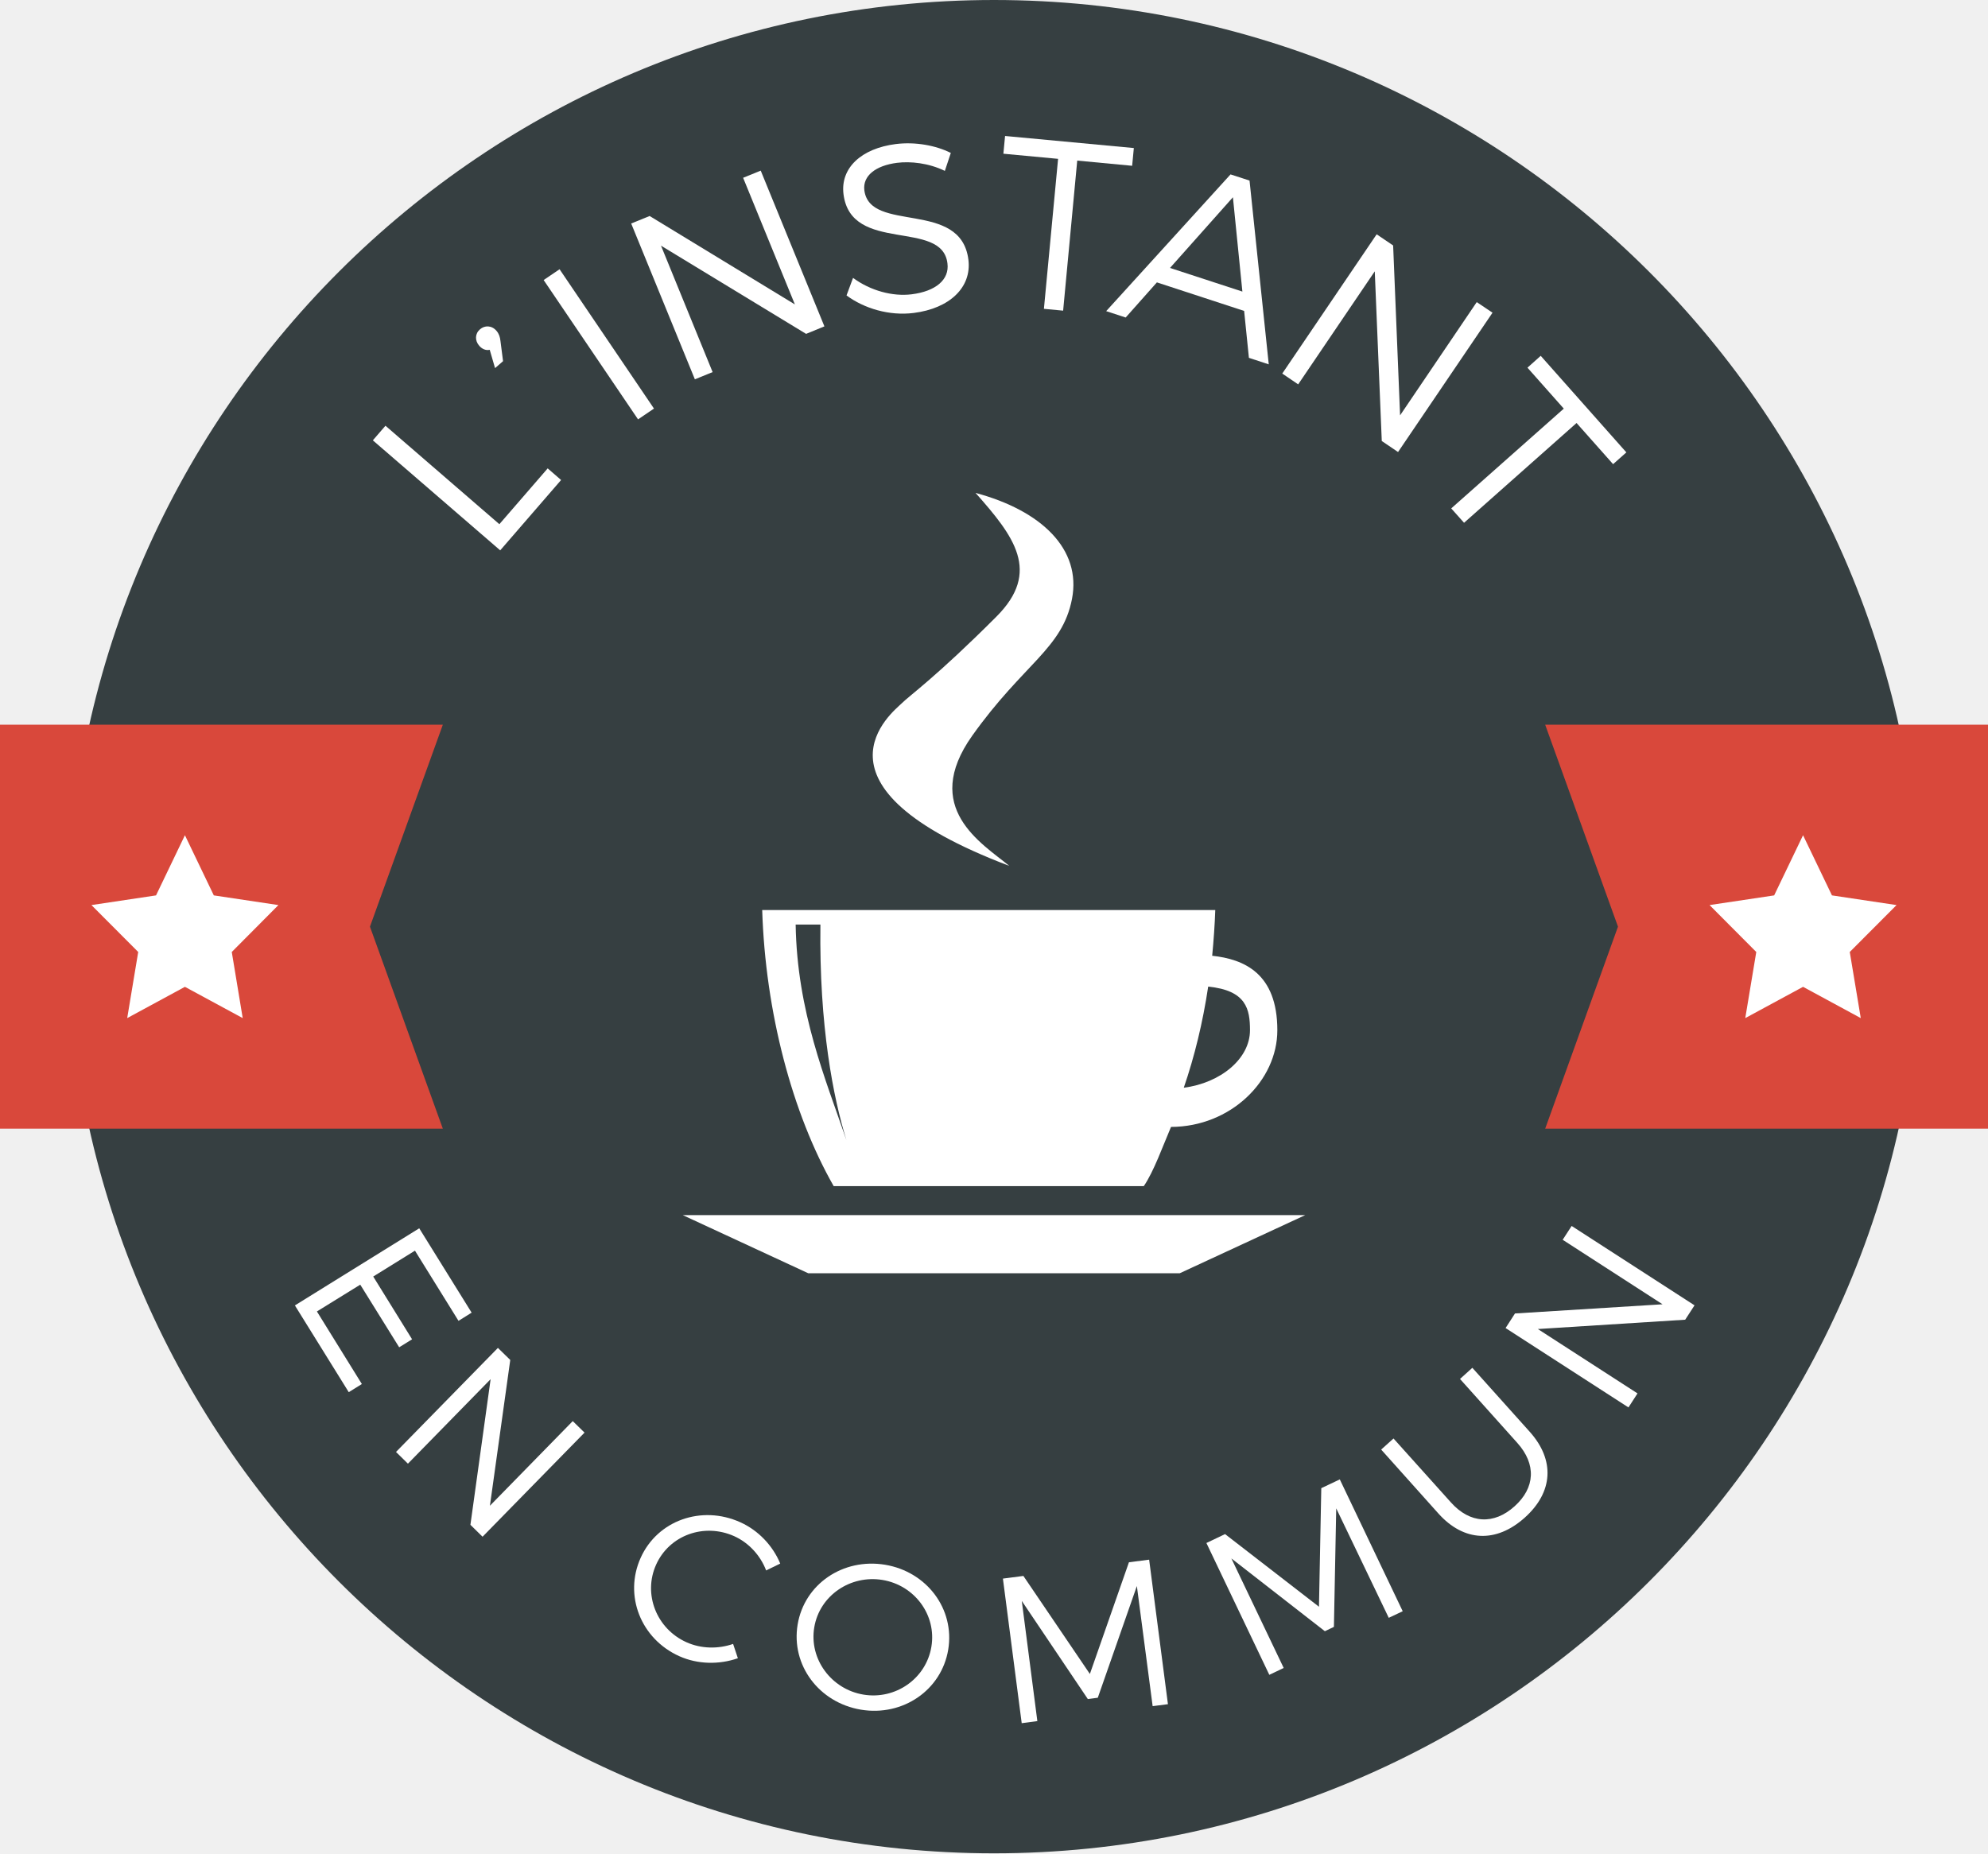
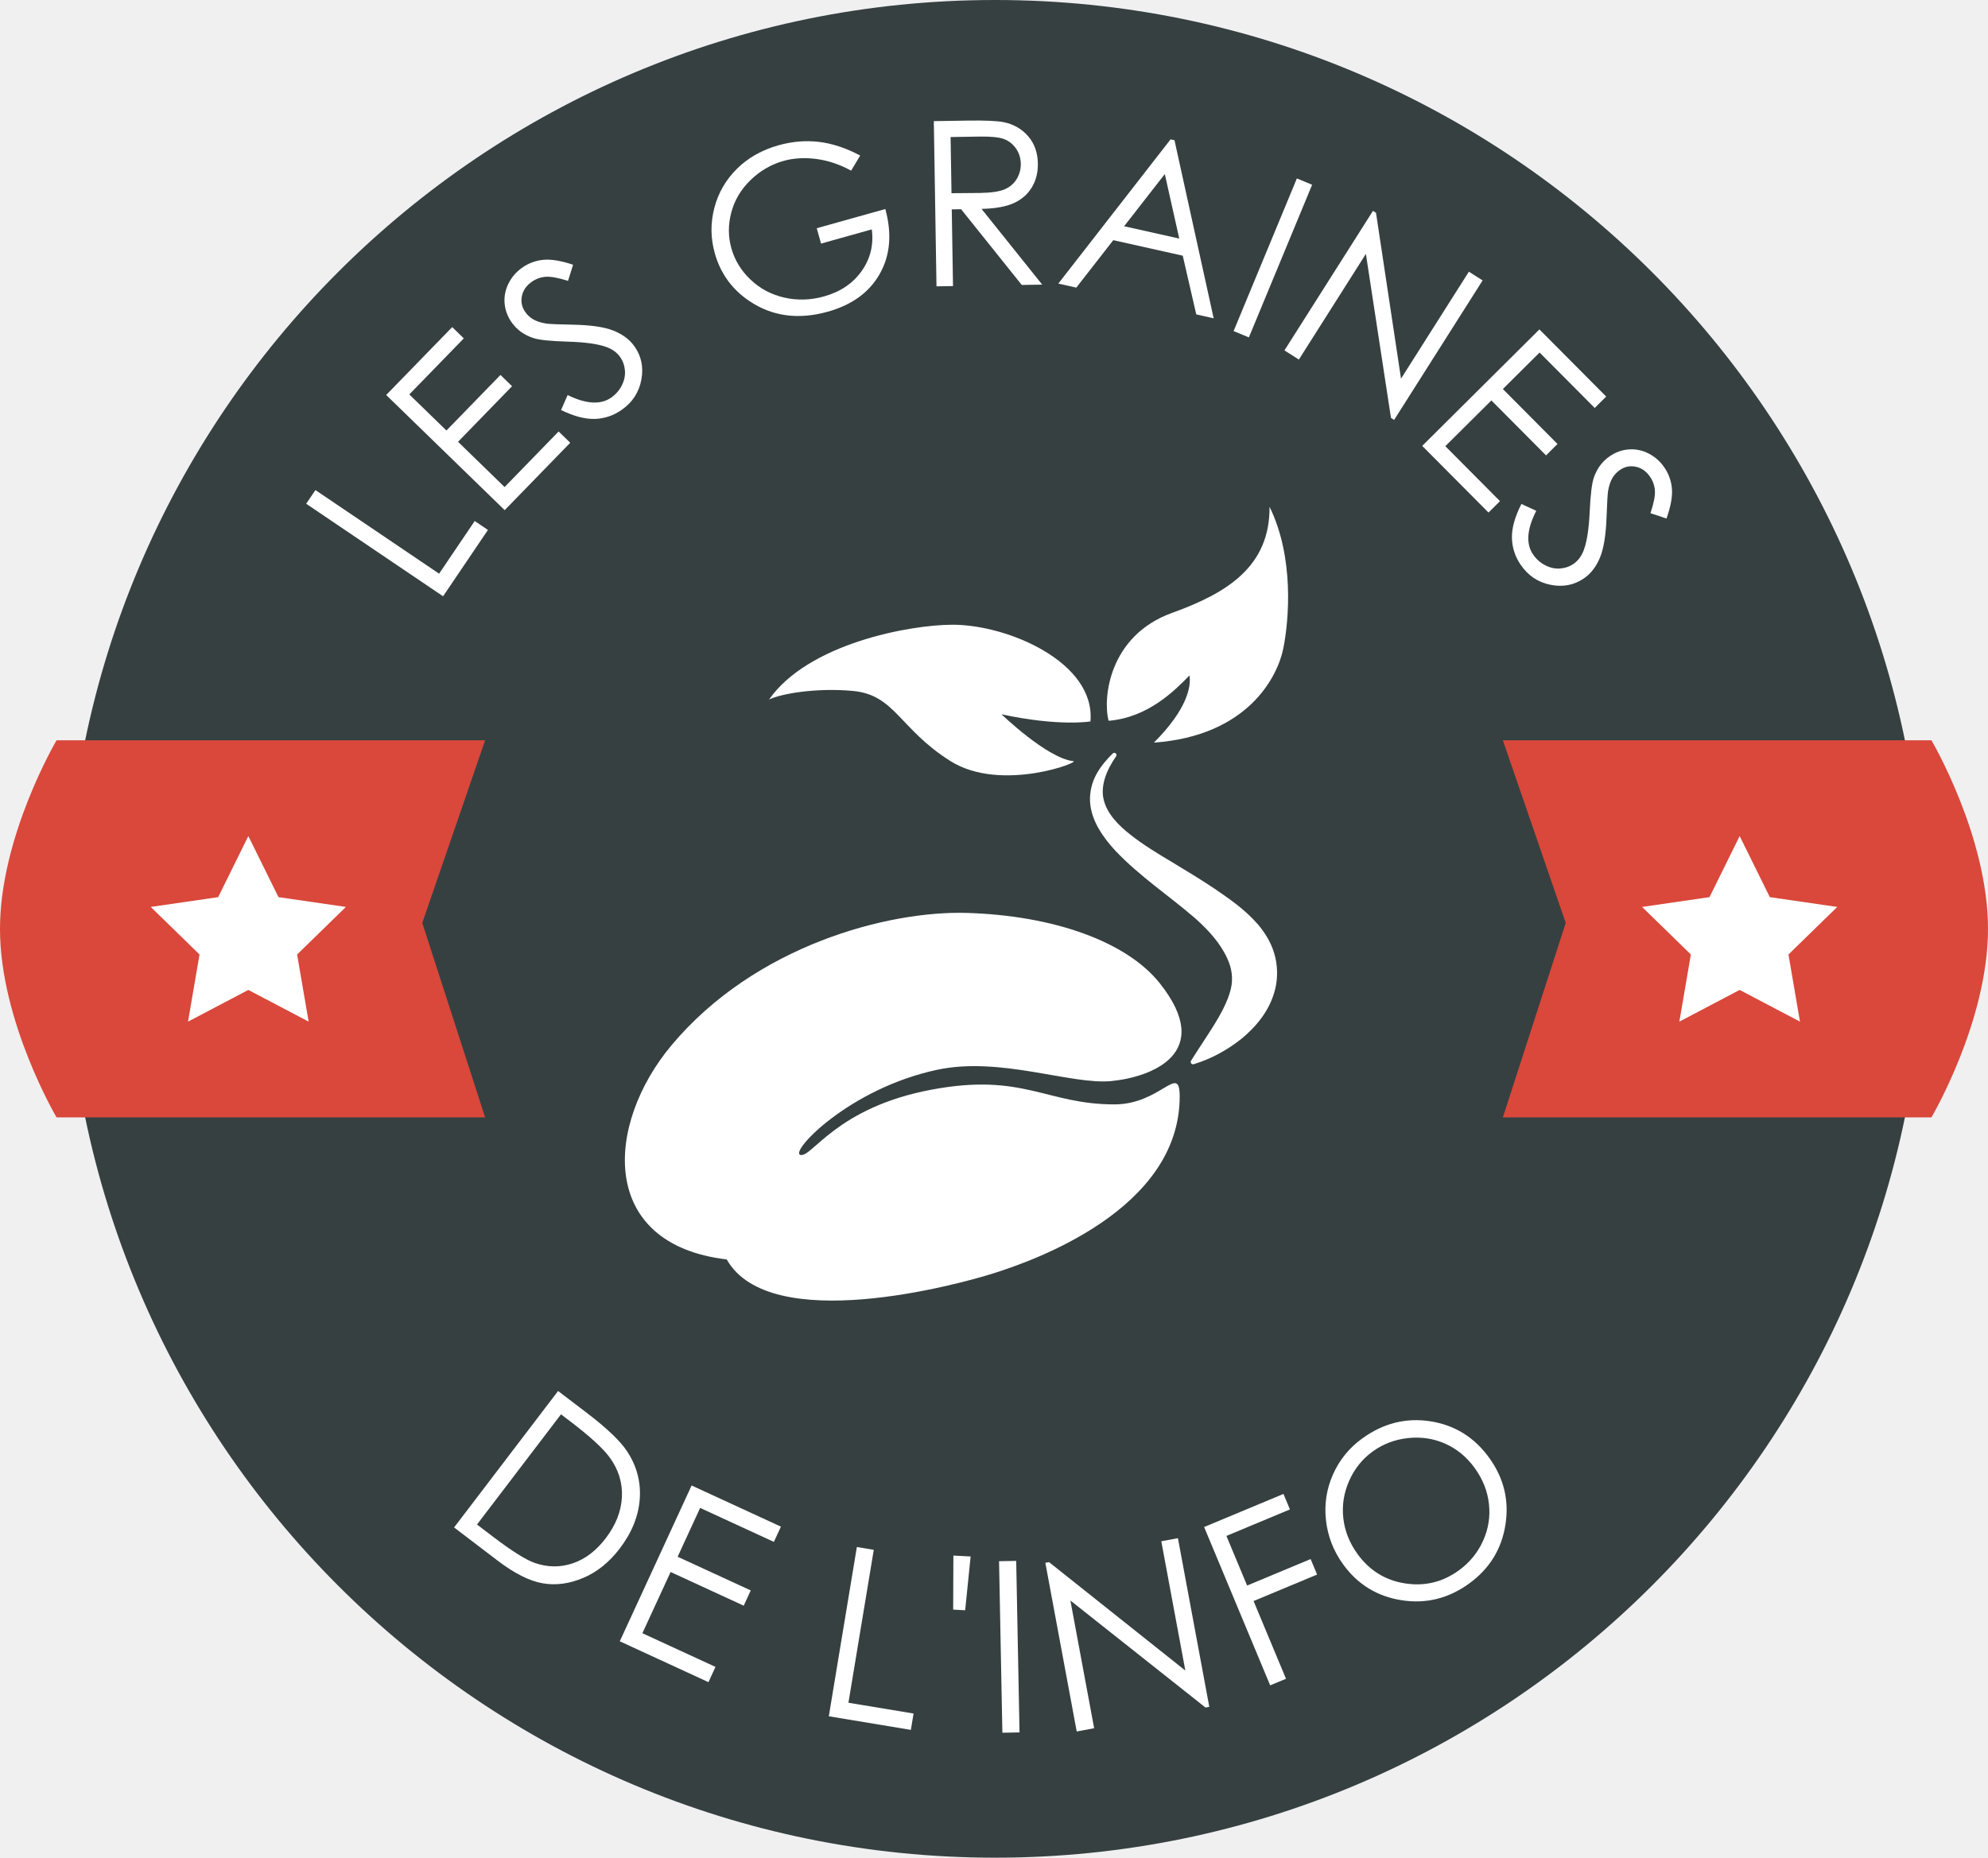
- <svg xmlns="http://www.w3.org/2000/svg" version="1.1" id="svg834" xml:space="preserve" width="37.794" height="35.241" viewBox="0 0 37.794 35.241">
-   <defs id="defs838">
-     <clipPath clipPathUnits="userSpaceOnUse" id="clipPath850">
-       <path d="M 0,28.346 H 28.346 V 0 H 0 Z" id="path848" />
-     </clipPath>
-     <clipPath clipPathUnits="userSpaceOnUse" id="clipPath958">
-       <path d="M 0,28.346 H 28.346 V 0 H 0 Z" id="path956" />
-     </clipPath>
-     <clipPath clipPathUnits="userSpaceOnUse" id="clipPath1066">
-       <path d="M 0,28.346 H 28.346 V 0 H 0 Z" id="path1064" />
-     </clipPath>
-     <clipPath clipPathUnits="userSpaceOnUse" id="clipPath1174">
-       <path d="M 0,28.346 H 28.346 V 0 H 0 Z" id="path1172" />
-     </clipPath>
-     <clipPath clipPathUnits="userSpaceOnUse" id="clipPath1282">
-       <path d="M 0,28.346 H 28.346 V 0 H 0 Z" id="path1280" />
-     </clipPath>
-     <clipPath clipPathUnits="userSpaceOnUse" id="clipPath1390">
-       <path d="M 0,28.346 H 28.346 V 0 H 0 Z" id="path1388" />
-     </clipPath>
-     <clipPath clipPathUnits="userSpaceOnUse" id="clipPath1498">
-       <path d="M 0,28.346 H 28.346 V 0 H 0 Z" id="path1496" />
-     </clipPath>
-     <clipPath clipPathUnits="userSpaceOnUse" id="clipPath1606">
-       <path d="M 0,28.346 H 28.346 V 0 H 0 Z" id="path1604" />
+ <svg xmlns="http://www.w3.org/2000/svg" version="1.1" id="svg2" xml:space="preserve" width="421.617" height="394.061" viewBox="0 0 421.617 394.061">
+   <defs id="defs6">
+     <clipPath clipPathUnits="userSpaceOnUse" id="clipPath18">
+       <path d="M 0,368.504 H 368.504 V 0 H 0 Z" id="path16" />
    </clipPath>
  </defs>
-   <g id="g842" transform="matrix(1.333333,0,0,-1.333333,2.582274,37.72782)">
-     <g id="g1600" transform="translate(-1.937206,0.9069674)">
-       <g id="g1602" clip-path="url(#clipPath1606)">
-         <g id="g1608" transform="translate(14.1729,27.3889)">
-           <path d="m 0,0 c -7.287,0 -13.215,-5.928 -13.215,-13.216 0,-7.286 5.928,-13.215 13.215,-13.215 7.287,0 13.216,5.929 13.216,13.215 C 13.216,-5.928 7.287,0 0,0" style="fill:#363f41;fill-opacity:1;fill-rule:nonzero;stroke:none" id="path1610" />
+   <g id="g10" transform="matrix(1.333333,0,0,-1.333333,-34.86107,442.7)">
+     <g id="g12">
+       <g id="g14" clip-path="url(#clipPath18)">
+         <g id="g20" transform="translate(332.1922,184.252)">
+           <path d="m 0,0 c 0,-81.613 -66.16,-147.773 -147.773,-147.773 -81.613,0 -147.773,66.16 -147.773,147.773 0,81.613 66.16,147.773 147.773,147.773 C -66.16,147.773 0,81.613 0,0" style="fill:#364041;fill-opacity:1;fill-rule:nonzero;stroke:none" id="path22" />
        </g>
-         <g id="g1612" transform="translate(22.0322,17.0535)">
-           <path d="M 0,0 H 6.314 V -2.223 -5.761 H 0 l 1.038,2.881 z" style="fill:#d9483b;fill-opacity:1;fill-rule:nonzero;stroke:none" id="path1614" />
+         <g id="g24" transform="translate(74.847,251.8829)">
+           <path d="m 0,0 1.471,2.176 19.673,-13.301 5.665,8.378 2.102,-1.421 -7.136,-10.555 z" style="fill:#ffffff;fill-opacity:1;fill-rule:nonzero;stroke:none" id="path26" />
        </g>
-         <g id="g1616" transform="translate(6.3145,17.0535)">
-           <path d="M 0,0 H -6.314 V -2.223 -5.761 H 0 l -1.039,2.881 z" style="fill:#d9483b;fill-opacity:1;fill-rule:nonzero;stroke:none" id="path1618" />
+         <g id="g28" transform="translate(87.574,269.1841)">
+           <path d="M 0,0 10.5,10.801 12.345,9.008 3.676,0.09 l 5.907,-5.742 8.594,8.841 1.845,-1.793 -8.594,-8.841 7.405,-7.2 8.595,8.841 1.845,-1.793 -10.425,-10.725 z" style="fill:#ffffff;fill-opacity:1;fill-rule:nonzero;stroke:none" id="path30" />
        </g>
-         <g id="g1620" transform="translate(25.709,15.4773)">
-           <path d="M 0,0 -0.412,-0.858 -1.333,-0.996 -0.667,-1.665 -0.824,-2.608 0,-2.162 0.823,-2.608 0.666,-1.665 1.333,-0.996 0.412,-0.858 Z" style="fill:#ffffff;fill-opacity:1;fill-rule:nonzero;stroke:none" id="path1622" />
+         <g id="g32" transform="translate(115.388,266.7906)">
+           <path d="M 0,0 1.046,2.385 C 4.004,0.934 6.323,0.805 8.004,1.998 8.723,2.507 9.279,3.154 9.673,3.938 10.066,4.721 10.229,5.511 10.159,6.309 10.09,7.107 9.831,7.822 9.383,8.453 8.873,9.172 8.13,9.704 7.155,10.049 c -1.346,0.477 -3.384,0.755 -6.113,0.834 -2.746,0.082 -4.551,0.27 -5.416,0.562 -1.474,0.473 -2.628,1.297 -3.462,2.472 -0.662,0.934 -1.042,1.942 -1.14,3.027 -0.097,1.084 0.103,2.135 0.601,3.153 0.497,1.018 1.222,1.864 2.174,2.54 1.011,0.717 2.133,1.137 3.368,1.26 1.234,0.124 2.817,-0.137 4.75,-0.781 L 1.108,20.549 c -1.564,0.496 -2.751,0.713 -3.561,0.65 -0.809,-0.063 -1.549,-0.333 -2.22,-0.808 -0.865,-0.614 -1.386,-1.378 -1.562,-2.292 -0.177,-0.914 0.007,-1.755 0.552,-2.522 0.33,-0.467 0.748,-0.849 1.253,-1.149 0.504,-0.299 1.197,-0.524 2.077,-0.673 0.475,-0.072 1.904,-0.132 4.289,-0.178 2.827,-0.054 4.965,-0.37 6.414,-0.949 1.447,-0.58 2.554,-1.409 3.319,-2.487 C 12.772,8.586 13.14,6.817 12.773,4.833 12.406,2.849 11.377,1.258 9.687,0.058 8.384,-0.866 6.957,-1.355 5.406,-1.412 3.854,-1.469 2.052,-0.998 0,0" style="fill:#ffffff;fill-opacity:1;fill-rule:nonzero;stroke:none" id="path34" />
        </g>
-         <g id="g1624" transform="translate(2.6372,15.4773)">
-           <path d="M 0,0 0.412,-0.858 1.333,-0.996 0.668,-1.665 0.824,-2.608 0,-2.162 l -0.823,-0.446 0.157,0.943 -0.667,0.669 0.921,0.138 z" style="fill:#ffffff;fill-opacity:1;fill-rule:nonzero;stroke:none" id="path1626" />
+         <g id="g36" transform="translate(162.9676,307.2818)">
+           <path d="m 0,0 -1.441,-2.408 c -1.8,0.992 -3.641,1.612 -5.522,1.858 -1.881,0.246 -3.619,0.145 -5.213,-0.302 -1.985,-0.556 -3.738,-1.573 -5.26,-3.051 -1.522,-1.478 -2.543,-3.19 -3.061,-5.135 -0.519,-1.945 -0.518,-3.847 0.003,-5.706 0.534,-1.904 1.551,-3.57 3.053,-4.999 1.501,-1.429 3.29,-2.381 5.365,-2.857 2.076,-0.476 4.186,-0.414 6.331,0.187 2.604,0.73 4.601,2.081 5.991,4.054 1.389,1.973 1.922,4.176 1.599,6.609 l -8.07,-2.261 -0.684,2.444 L 4,-8.511 c 1.072,-3.918 0.781,-7.349 -0.874,-10.293 -1.655,-2.945 -4.41,-4.957 -8.264,-6.037 -4.68,-1.311 -8.832,-0.756 -12.456,1.669 -2.787,1.866 -4.632,4.411 -5.535,7.634 -0.672,2.397 -0.695,4.797 -0.07,7.2 0.626,2.402 1.825,4.479 3.598,6.232 1.773,1.752 3.985,3 6.635,3.743 2.144,0.601 4.272,0.78 6.382,0.535 C -4.475,1.929 -2.28,1.204 0,0" style="fill:#ffffff;fill-opacity:1;fill-rule:nonzero;stroke:none" id="path38" />
        </g>
-         <g id="g1628" transform="translate(14.3911,15.0403)">
-           <path d="M 0,0 C -0.39,0.321 -1.261,0.825 -0.528,1.857 0.207,2.889 0.756,3.095 0.894,3.806 1.032,4.517 0.458,5.067 -0.481,5.319 0.068,4.7 0.458,4.196 -0.184,3.554 -1.044,2.693 -1.421,2.431 -1.536,2.316 -1.651,2.201 -3.026,1.146 0,0" style="fill:#ffffff;fill-opacity:1;fill-rule:nonzero;stroke:none" id="path1630" />
+         <g id="g40" transform="translate(177.3474,310.2222)">
+           <path d="m 0,0 0.145,-8.933 4.528,0.037 c 1.754,0.029 3.048,0.216 3.884,0.564 0.836,0.347 1.483,0.891 1.943,1.631 0.459,0.74 0.681,1.562 0.667,2.468 -0.015,0.881 -0.266,1.678 -0.755,2.392 -0.489,0.713 -1.124,1.217 -1.904,1.515 -0.781,0.297 -2.072,0.43 -3.873,0.401 z m -2.668,2.53 5.234,0.085 c 2.919,0.048 4.898,-0.04 5.938,-0.261 1.566,-0.333 2.847,-1.078 3.843,-2.237 0.996,-1.159 1.507,-2.597 1.535,-4.315 0.024,-1.431 -0.293,-2.695 -0.948,-3.791 -0.655,-1.096 -1.603,-1.931 -2.845,-2.506 -1.242,-0.575 -2.964,-0.887 -5.168,-0.934 l 9.65,-12.05 -3.25,-0.052 -9.65,12.049 -1.484,-0.024 0.197,-12.203 -2.626,-0.042 z" style="fill:#ffffff;fill-opacity:1;fill-rule:nonzero;stroke:none" id="path42" />
        </g>
-         <g id="g1632" transform="translate(11.6982,14.2034)">
-           <path d="M 0,0 C -0.019,-1.451 0.185,-2.477 0.371,-3.075 0.074,-2.206 -0.333,-1.244 -0.353,0 Z m 5.529,-0.885 c 0.546,-0.054 0.596,-0.324 0.596,-0.622 0,-0.405 -0.417,-0.752 -0.944,-0.82 0.153,0.445 0.271,0.929 0.348,1.442 M 4.611,-3.73 c 0.142,0.207 0.272,0.573 0.388,0.844 0.85,0.002 1.516,0.658 1.516,1.379 0,0.812 -0.475,1.013 -0.929,1.062 C 5.607,-0.228 5.623,0 5.63,0.207 h -6.46 c 0.045,-1.451 0.428,-2.901 1.019,-3.937 z" style="fill:#ffffff;fill-opacity:1;fill-rule:nonzero;stroke:none" id="path1634" />
+         <g id="g44" transform="translate(211.4207,304.3331)">
+           <path d="m 0,0 -6.471,-8.303 8.771,-1.96 z m 1.541,5.378 6.231,-28.326 -2.768,0.619 -2.15,9.342 -11.05,2.469 -5.882,-7.547 -2.86,0.639 17.852,22.944 z" style="fill:#ffffff;fill-opacity:1;fill-rule:nonzero;stroke:none" id="path46" />
        </g>
-         <g id="g1636" transform="translate(9.7363,10.0593)">
-           <path d="M 0,0 1.789,-0.829 H 7.085 L 8.874,0 Z" style="fill:#ffffff;fill-opacity:1;fill-rule:nonzero;stroke:none" id="path1638" />
+         <g id="g48" transform="translate(232.4275,303.6363)">
+           <path d="m 0,0 2.427,-1.006 -10.063,-24.283 -2.427,1.006 z" style="fill:#ffffff;fill-opacity:1;fill-rule:nonzero;stroke:none" id="path50" />
        </g>
-         <g id="g1640" transform="translate(5.4966,21.3172)">
-           <path d="M 0,0 1.624,-1.404 2.313,-0.608 2.504,-0.774 1.636,-1.777 -0.18,-0.208 Z" style="fill:#ffffff;fill-opacity:1;fill-rule:nonzero;stroke:none" id="path1642" />
+         <g id="g52" transform="translate(230.451,276.2794)">
+           <path d="m 0,0 14.079,22.197 0.483,-0.306 3.981,-26.385 10.792,17.015 2.187,-1.388 -14.078,-22.196 -0.498,0.315 -3.992,26.102 -10.66,-16.809 z" style="fill:#ffffff;fill-opacity:1;fill-rule:nonzero;stroke:none" id="path54" />
        </g>
-         <g id="g1644" transform="translate(7.0801,22.6702)">
-           <path d="m 0,0 c 0.036,-0.042 0.05,-0.089 0.056,-0.143 l 0.037,-0.289 -0.114,-0.099 -0.076,0.261 c -0.057,-0.013 -0.111,0.013 -0.149,0.057 -0.066,0.075 -0.061,0.174 0.01,0.235 C -0.169,0.081 -0.069,0.081 0,0" style="fill:#ffffff;fill-opacity:1;fill-rule:nonzero;stroke:none" id="path1646" />
+         <g id="g56" transform="translate(271.0066,279.6187)">
+           <path d="m 0,0 10.62,-10.683 -1.825,-1.815 -8.768,8.821 -5.842,-5.807 8.692,-8.745 -1.824,-1.814 -8.693,8.745 -7.325,-7.282 8.693,-8.744 -1.826,-1.814 -10.544,10.607 z" style="fill:#ffffff;fill-opacity:1;fill-rule:nonzero;stroke:none" id="path58" />
        </g>
-         <g id="g1648" transform="translate(7.979,23.5491)">
-           <path d="M 0,0 1.346,-1.987 1.119,-2.141 -0.227,-0.154 Z" style="fill:#ffffff;fill-opacity:1;fill-rule:nonzero;stroke:none" id="path1650" />
+         <g id="g60" transform="translate(268.1404,251.8457)">
+           <path d="m 0,0 2.367,-1.087 c -1.502,-2.932 -1.671,-5.248 -0.508,-6.95 0.498,-0.728 1.135,-1.295 1.912,-1.702 0.776,-0.407 1.563,-0.583 2.363,-0.528 0.798,0.057 1.517,0.303 2.157,0.74 0.728,0.497 1.272,1.231 1.634,2.2 0.5,1.337 0.813,3.37 0.939,6.097 0.129,2.744 0.348,4.546 0.656,5.405 0.498,1.467 1.341,2.607 2.531,3.42 0.944,0.646 1.959,1.008 3.046,1.087 1.086,0.079 2.132,-0.14 3.142,-0.654 1.009,-0.515 1.843,-1.255 2.502,-2.218 0.699,-1.023 1.1,-2.153 1.202,-3.389 0.102,-1.236 -0.186,-2.815 -0.864,-4.736 l -2.552,0.852 c 0.523,1.556 0.76,2.739 0.711,3.55 C 21.189,2.897 20.933,3.642 20.469,4.32 19.87,5.196 19.115,5.73 18.204,5.922 17.294,6.115 16.449,5.945 15.673,5.414 15.201,5.091 14.811,4.68 14.503,4.181 14.194,3.682 13.958,2.993 13.794,2.116 13.713,1.642 13.629,0.214 13.542,-2.169 c -0.103,-2.827 -0.456,-4.959 -1.06,-6.397 -0.604,-1.438 -1.452,-2.53 -2.544,-3.276 -1.573,-1.076 -3.348,-1.413 -5.326,-1.012 -1.977,0.401 -3.55,1.457 -4.72,3.168 -0.902,1.318 -1.367,2.753 -1.397,4.306 C -1.535,-3.828 -1.033,-2.034 0,0" style="fill:#ffffff;fill-opacity:1;fill-rule:nonzero;stroke:none" id="path62" />
        </g>
-         <g id="g1652" transform="translate(9.2632,24.3084)">
-           <path d="M 0,0 2.071,-1.261 1.333,0.545 1.584,0.647 2.492,-1.574 2.231,-1.681 0.162,-0.423 0.898,-2.226 0.645,-2.329 -0.263,-0.107 Z" style="fill:#ffffff;fill-opacity:1;fill-rule:nonzero;stroke:none" id="path1654" />
+         <g id="g64" transform="translate(102.0179,89.4834)">
+           <path d="m 0,0 2.509,-1.912 c 3.001,-2.286 5.224,-3.686 6.67,-4.196 2.038,-0.714 4.05,-0.737 6.037,-0.068 1.988,0.669 3.742,2.002 5.262,3.997 1.596,2.094 2.452,4.27 2.57,6.527 0.118,2.256 -0.52,4.349 -1.91,6.279 -1.043,1.447 -3.124,3.359 -6.243,5.736 l -1.535,1.17 z m -3.644,-0.466 16.542,21.709 4.501,-3.43 c 3.247,-2.473 5.405,-4.53 6.474,-6.168 C 25.416,9.303 26.087,6.77 25.886,4.046 25.685,1.322 24.624,-1.299 22.705,-3.817 21.048,-5.992 19.12,-7.548 16.921,-8.484 14.722,-9.422 12.572,-9.712 10.472,-9.355 8.372,-9 5.969,-7.791 3.263,-5.729 Z" style="fill:#ffffff;fill-opacity:1;fill-rule:nonzero;stroke:none" id="path66" />
        </g>
-         <g id="g1656" transform="translate(12.7905,25.0667)">
-           <path d="m 0,0 c -0.306,-0.039 -0.491,-0.186 -0.466,-0.391 0.078,-0.619 1.378,-0.127 1.484,-0.992 0.048,-0.394 -0.269,-0.694 -0.78,-0.758 -0.347,-0.044 -0.706,0.063 -0.958,0.25 l 0.093,0.25 c 0.248,-0.183 0.566,-0.268 0.835,-0.234 0.344,0.043 0.541,0.209 0.511,0.441 -0.076,0.637 -1.374,0.132 -1.482,0.986 -0.047,0.374 0.254,0.654 0.747,0.716 C 0.26,0.302 0.553,0.249 0.767,0.141 L 0.682,-0.115 C 0.45,-0.002 0.191,0.024 0,0" style="fill:#ffffff;fill-opacity:1;fill-rule:nonzero;stroke:none" id="path1658" />
+         <g id="g68" transform="translate(136.1536,95.6934)">
+           <path d="m 0,0 14.206,-6.547 -1.119,-2.427 -11.728,5.406 -3.581,-7.769 11.628,-5.358 -1.118,-2.427 -11.628,5.359 -4.489,-9.74 11.627,-5.359 -1.118,-2.426 -14.104,6.5 z" style="fill:#ffffff;fill-opacity:1;fill-rule:nonzero;stroke:none" id="path70" />
        </g>
-         <g id="g1660" transform="translate(16.167,25.2776)">
-           <path d="m 0,0 -0.024,-0.253 -0.783,0.074 -0.201,-2.14 -0.274,0.026 0.202,2.139 -0.78,0.073 0.024,0.253 z" style="fill:#ffffff;fill-opacity:1;fill-rule:nonzero;stroke:none" id="path1662" />
+         <g id="g72" transform="translate(162.4378,85.9034)">
+           <path d="M 0,0 2.691,-0.446 -1.34,-24.773 9.021,-26.49 8.59,-29.09 -4.461,-26.927 Z" style="fill:#ffffff;fill-opacity:1;fill-rule:nonzero;stroke:none" id="path74" />
        </g>
-         <g id="g1664" transform="translate(17.7148,23.2307)">
-           <path d="M 0,0 -0.135,1.345 -1.032,0.337 Z m 0.025,-0.276 -1.244,0.407 -0.445,-0.501 -0.278,0.091 1.773,1.95 0.271,-0.088 0.274,-2.621 -0.283,0.093 z" style="fill:#ffffff;fill-opacity:1;fill-rule:nonzero;stroke:none" id="path1666" />
+         <g id="g76" transform="translate(179.6658,75.8457)">
+           <path d="m 0,0 -1.909,0.099 0.036,8.6 2.743,-0.141 z" style="fill:#ffffff;fill-opacity:1;fill-rule:nonzero;stroke:none" id="path78" />
        </g>
-         <g id="g1668" transform="translate(19.8643,23.8884)">
-           <path d="m 0,0 0.099,-2.423 1.093,1.615 0.225,-0.151 -1.347,-1.987 -0.232,0.157 -0.1,2.42 -1.092,-1.612 -0.227,0.154 1.346,1.986 z" style="fill:#ffffff;fill-opacity:1;fill-rule:nonzero;stroke:none" id="path1670" />
+         <g id="g80" transform="translate(185.0564,83.6456)">
+           <path d="M 0,0 2.727,0.053 3.256,-27.236 0.529,-27.289 Z" style="fill:#ffffff;fill-opacity:1;fill-rule:nonzero;stroke:none" id="path82" />
        </g>
-         <g id="g1672" transform="translate(23.1895,20.9373)">
-           <path d="m 0,0 -0.189,-0.168 -0.521,0.587 -1.604,-1.423 -0.183,0.205 1.605,1.423 -0.518,0.584 0.189,0.169 z" style="fill:#ffffff;fill-opacity:1;fill-rule:nonzero;stroke:none" id="path1674" />
+         <g id="g84" transform="translate(197.409,56.5586)">
+           <path d="m 0,0 -4.989,26.834 0.584,0.108 21.682,-17.249 -3.824,20.57 2.646,0.492 L 21.088,3.921 20.485,3.809 -1.005,20.835 2.772,0.516 Z" style="fill:#ffffff;fill-opacity:1;fill-rule:nonzero;stroke:none" id="path86" />
        </g>
-         <g id="g1676" transform="translate(6.7251,8.6687)">
-           <path d="m 0,0 -0.187,-0.117 -0.621,1.001 -0.595,-0.369 0.554,-0.895 -0.184,-0.114 -0.555,0.893 -0.618,-0.382 0.641,-1.035 -0.187,-0.116 -0.768,1.237 1.773,1.1 z" style="fill:#ffffff;fill-opacity:1;fill-rule:nonzero;stroke:none" id="path1678" />
+         <g id="g88" transform="translate(217.6736,89.086)">
+           <path d="M 0,0 12.621,5.265 13.649,2.799 3.546,-1.416 6.839,-9.311 16.942,-5.096 17.971,-7.562 7.867,-11.776 13.024,-24.141 10.508,-25.19 Z" style="fill:#ffffff;fill-opacity:1;fill-rule:nonzero;stroke:none" id="path90" />
        </g>
-         <g id="g1680" transform="translate(7.2759,7.9939)">
-           <path d="m 0,0 -0.29,-2.079 1.181,1.207 0.168,-0.164 -1.454,-1.485 -0.173,0.17 0.288,2.077 -1.179,-1.205 -0.17,0.167 1.453,1.484 z" style="fill:#ffffff;fill-opacity:1;fill-rule:nonzero;stroke:none" id="path1682" />
+         <g id="g92" transform="translate(244.4705,101.0918)">
+           <path d="m 0,0 c -1.636,-1.186 -2.877,-2.735 -3.724,-4.648 -0.847,-1.914 -1.159,-3.891 -0.935,-5.93 0.223,-2.04 0.977,-3.946 2.263,-5.721 1.904,-2.626 4.421,-4.184 7.554,-4.674 3.132,-0.49 5.982,0.197 8.55,2.058 1.716,1.243 3.002,2.81 3.858,4.699 0.857,1.89 1.171,3.853 0.943,5.889 -0.229,2.036 -0.983,3.936 -2.261,5.701 -1.271,1.754 -2.83,3.044 -4.676,3.869 C 9.727,2.069 7.753,2.37 5.651,2.146 3.549,1.922 1.665,1.207 0,0 m -1.655,2.077 c 3.347,2.426 6.958,3.34 10.832,2.74 3.873,-0.598 6.994,-2.531 9.36,-5.796 2.345,-3.235 3.208,-6.794 2.592,-10.679 -0.617,-3.884 -2.544,-6.999 -5.781,-9.346 -3.278,-2.375 -6.857,-3.258 -10.738,-2.648 -3.881,0.608 -6.975,2.506 -9.284,5.691 -1.539,2.123 -2.451,4.463 -2.738,7.021 -0.286,2.557 0.085,4.992 1.115,7.304 1.029,2.313 2.577,4.217 4.642,5.713" style="fill:#ffffff;fill-opacity:1;fill-rule:nonzero;stroke:none" id="path94" />
        </g>
-         <g id="g1684" transform="translate(10.4683,5.4812)">
-           <path d="m 0,0 c -0.429,0.192 -0.924,0.014 -1.113,-0.407 -0.188,-0.418 0.004,-0.913 0.433,-1.106 0.209,-0.094 0.452,-0.098 0.665,-0.024 l 0.068,-0.204 c -0.266,-0.093 -0.572,-0.089 -0.835,0.029 -0.549,0.247 -0.793,0.866 -0.551,1.403 0.239,0.533 0.868,0.756 1.419,0.508 0.261,-0.117 0.466,-0.337 0.571,-0.59 L 0.456,-0.489 C 0.375,-0.276 0.209,-0.094 0,0" style="fill:#ffffff;fill-opacity:1;fill-rule:nonzero;stroke:none" id="path1686" />
+         <g id="g96" transform="translate(141.7405,131.6563)">
+           <path d="m 0,0 c 6.875,-12.131 36.707,-4.041 42.595,-2.157 5.887,1.884 29.452,9.949 29.452,28.082 0,5.416 -2.971,-1.258 -10.39,-1.258 -10.851,0 -14.501,5.095 -29.127,2.336 C 17.443,24.158 13.587,16.219 11.736,16.624 c -1.851,0.405 7.719,10.604 21.827,13.569 9.993,2.101 21.207,-2.423 27.565,-1.819 6.359,0.604 16.624,4.409 7.751,15.568 C 63.626,50.547 52.03,54.726 38.146,55.13 25.732,55.492 4.583,50.008 -8.761,34.103 -19.322,21.515 -20.488,2.426 0,0" style="fill:#ffffff;fill-opacity:1;fill-rule:nonzero;stroke:none" id="path98" />
        </g>
-         <g id="g1688" transform="translate(11.6104,4.1804)">
-           <path d="M 0,0 C -0.076,-0.453 0.244,-0.883 0.701,-0.959 1.158,-1.035 1.594,-0.732 1.67,-0.277 1.746,0.176 1.431,0.6 0.974,0.676 0.517,0.752 0.076,0.455 0,0 M 1.91,-0.318 C 1.814,-0.895 1.263,-1.273 0.666,-1.174 0.065,-1.073 -0.333,-0.537 -0.237,0.04 -0.141,0.617 0.409,0.992 1.01,0.893 1.607,0.793 2.006,0.26 1.91,-0.318" style="fill:#ffffff;fill-opacity:1;fill-rule:nonzero;stroke:none" id="path1690" />
+         <g id="g100" transform="translate(203.6736,211.6968)">
+           <path d="m 0,0 c -1.516,-2.141 -2.525,-4.692 -1.972,-6.91 0.537,-2.212 2.285,-4.014 4.251,-5.557 1.971,-1.566 4.208,-2.924 6.489,-4.283 2.266,-1.388 4.601,-2.761 6.922,-4.326 2.305,-1.589 4.731,-3.211 6.891,-5.682 1.042,-1.252 2.024,-2.752 2.564,-4.562 0.549,-1.797 0.607,-3.831 0.177,-5.633 -0.428,-1.812 -1.248,-3.364 -2.195,-4.668 -0.96,-1.3 -2.049,-2.379 -3.196,-3.32 -2.32,-1.844 -4.835,-3.193 -7.583,-4.038 -0.197,-0.061 -0.406,0.05 -0.466,0.247 -0.033,0.107 -0.014,0.22 0.041,0.309 1.501,2.413 3.046,4.596 4.296,6.752 1.239,2.134 2.157,4.275 2.212,5.945 0.038,0.837 -0.064,1.544 -0.274,2.315 -0.226,0.764 -0.595,1.625 -1.14,2.522 -1.059,1.83 -2.781,3.698 -4.718,5.357 -3.9,3.366 -8.469,6.373 -12.406,10.505 -0.967,1.051 -1.887,2.192 -2.642,3.487 -0.75,1.287 -1.311,2.79 -1.398,4.349 -0.07,1.563 0.326,3.09 1.02,4.356 0.7,1.271 1.616,2.337 2.596,3.292 0.139,0.135 0.362,0.132 0.497,-0.007 C 0.086,0.326 0.096,0.136 0,0" style="fill:#ffffff;fill-opacity:1;fill-rule:nonzero;stroke:none" id="path102" />
        </g>
-         <g id="g1692" transform="translate(14.5923,4.9138)">
-           <path d="M 0,0 0.948,-1.398 1.505,0.195 1.793,0.232 2.061,-1.829 1.843,-1.857 1.618,-0.144 1.061,-1.737 0.919,-1.756 l -0.942,1.4 0.222,-1.714 -0.223,-0.03 -0.268,2.062 z" style="fill:#ffffff;fill-opacity:1;fill-rule:nonzero;stroke:none" id="path1694" />
+         <g id="g104" transform="translate(148.4715,220.7315)">
+           <path d="m 0,0 c 6.214,8.906 22.364,11.904 29.218,11.904 8.792,0 22.727,-5.992 21.902,-15.386 0,0 -4.948,-0.847 -14.146,1.138 0,0 7.214,-6.956 11.362,-7.447 1.623,0 -11.362,-5.101 -19.479,0 C 20.741,-4.689 20.047,0.75 13.337,1.37 7.4,1.918 1.804,0.902 0,0" style="fill:#ffffff;fill-opacity:1;fill-rule:nonzero;stroke:none" id="path106" />
        </g>
-         <g id="g1696" transform="translate(17.4678,5.5105)">
-           <path d="M 0,0 1.339,-1.036 1.372,0.655 1.636,0.78 2.533,-1.1 2.334,-1.194 1.585,0.367 1.552,-1.323 1.423,-1.385 0.09,-0.347 0.836,-1.909 0.631,-2.007 l -0.897,1.88 z" style="fill:#ffffff;fill-opacity:1;fill-rule:nonzero;stroke:none" id="path1698" />
+         <g id="g108" transform="translate(202.4822,217.3526)">
+           <path d="M 0,0 C -0.946,3.533 0.009,13.535 10.104,17.171 18.854,20.322 25.657,24.535 25.6,34.04 29.546,26.014 28.692,16.037 27.791,11.527 26.89,7.019 22.173,-2.393 7.203,-3.475 12.614,1.936 13.132,5.574 12.865,7.212 10.604,4.903 6.327,0.516 0,0" style="fill:#ffffff;fill-opacity:1;fill-rule:nonzero;stroke:none" id="path110" />
        </g>
-         <g id="g1700" transform="translate(21.5957,5.907)">
-           <path d="M 0,0 C 0.294,0.264 0.312,0.6 0.039,0.904 L -0.778,1.816 -0.602,1.975 0.216,1.063 C 0.579,0.658 0.55,0.201 0.145,-0.162 c -0.408,-0.365 -0.867,-0.346 -1.23,0.058 l -0.817,0.913 0.176,0.158 0.818,-0.911 C -0.635,-0.25 -0.294,-0.265 0,0" style="fill:#ffffff;fill-opacity:1;fill-rule:nonzero;stroke:none" id="path1702" />
+         <g id="g112" transform="translate(35.1458,214.252)" style="fill:#d9483b;fill-opacity:1">
+           <path d="m 0,0 h 68.167 l -10,-29.061 10,-30.939 H 0 c 0,0 -9,15.239 -9,30 0,14.761 9,30 9,30" style="fill:#d9483b;fill-opacity:1;fill-rule:nonzero;stroke:none" id="path114" />
        </g>
-         <g id="g1704" transform="translate(21.6016,8.657)">
-           <path d="M 0,0 2.104,0.131 0.68,1.051 0.808,1.248 2.56,0.116 2.427,-0.089 0.326,-0.222 1.747,-1.14 1.618,-1.34 -0.134,-0.208 Z" style="fill:#ffffff;fill-opacity:1;fill-rule:nonzero;stroke:none" id="path1706" />
+         <g id="g116" transform="translate(65.6458,199.0132)">
+           <path d="M 0,0 4.796,-9.718 15.521,-11.276 7.76,-18.841 9.592,-29.522 0,-24.479 l -9.593,-5.043 1.832,10.681 -7.76,7.565 10.725,1.558 z" style="fill:#ffffff;fill-opacity:1;fill-rule:nonzero;stroke:none" id="path118" />
+         </g>
+         <g id="g120" transform="translate(333.3582,214.252)" style="fill:#d9483b;fill-opacity:1">
+           <path d="m 0,0 h -68.166 l 10,-29.061 -10,-30.939 H 0 c 0,0 9,15.239 9,30 C 9,-15.239 0,0 0,0" style="fill:#d9483b;fill-opacity:1;fill-rule:nonzero;stroke:none" id="path122" />
+         </g>
+         <g id="g124" transform="translate(302.8582,199.0132)">
+           <path d="m 0,0 -4.796,-9.718 -10.725,-1.558 7.76,-7.565 -1.832,-10.681 9.593,5.043 9.593,-5.043 -1.832,10.681 7.76,7.565 -10.724,1.558 z" style="fill:#ffffff;fill-opacity:1;fill-rule:nonzero;stroke:none" id="path126" />
        </g>
      </g>
    </g>
  </g>
</svg>
